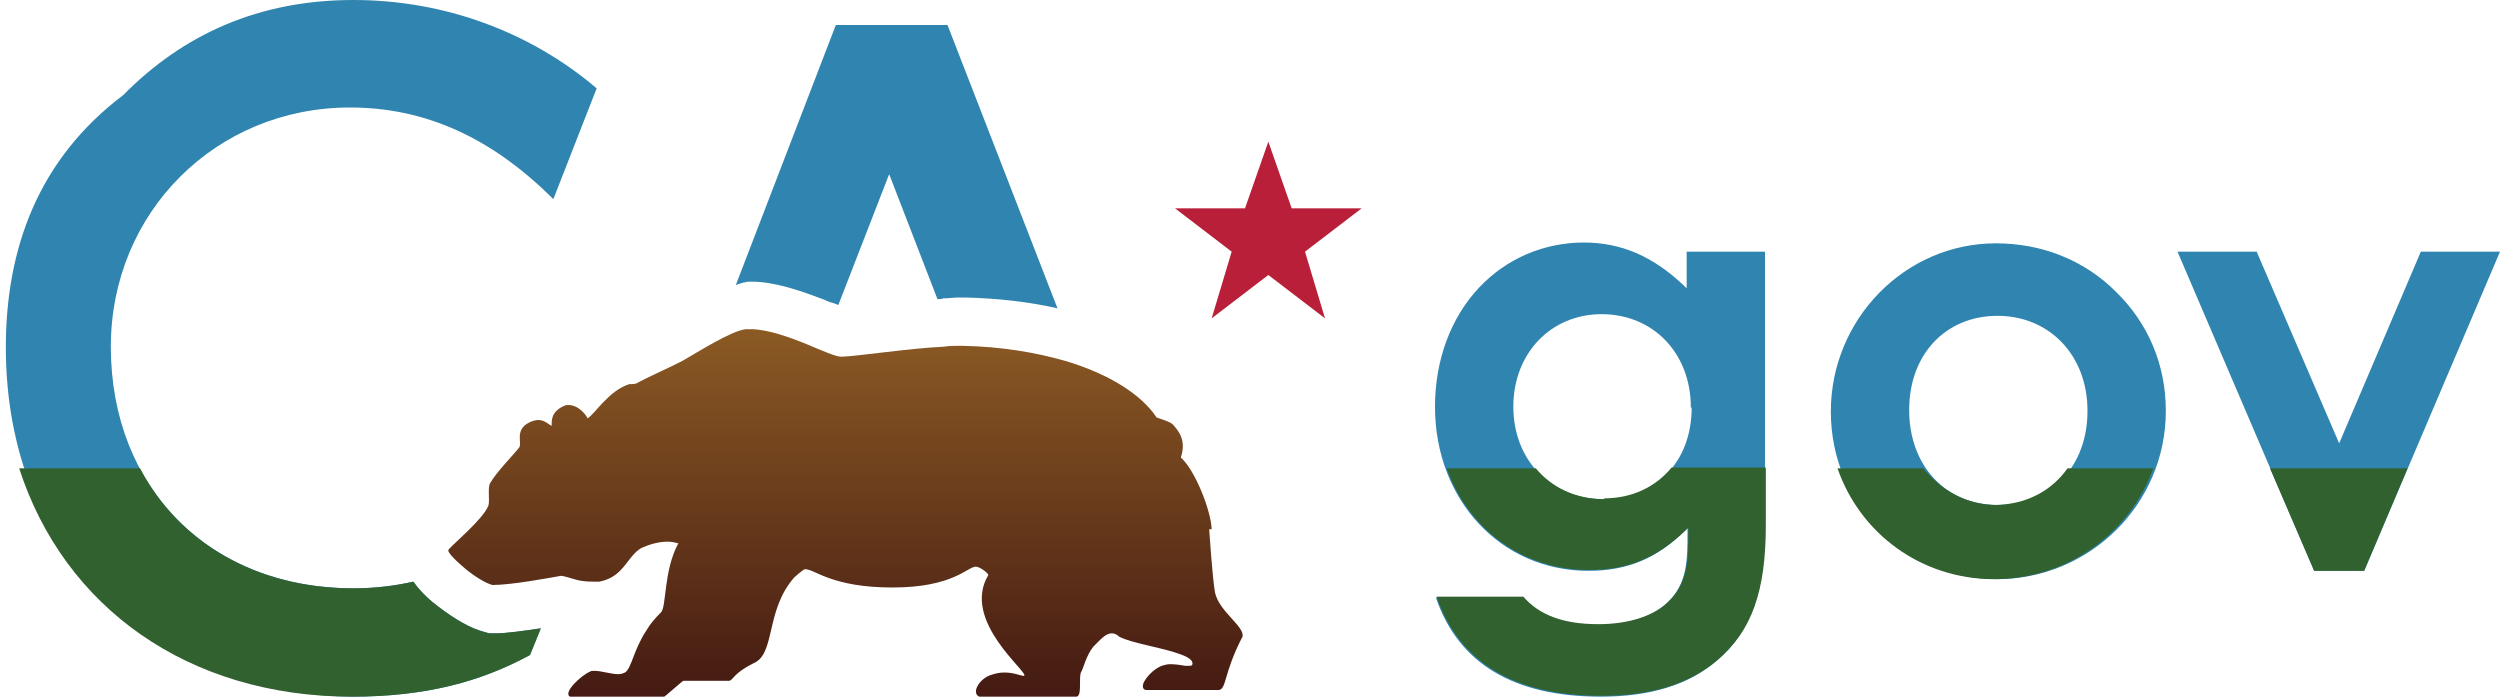
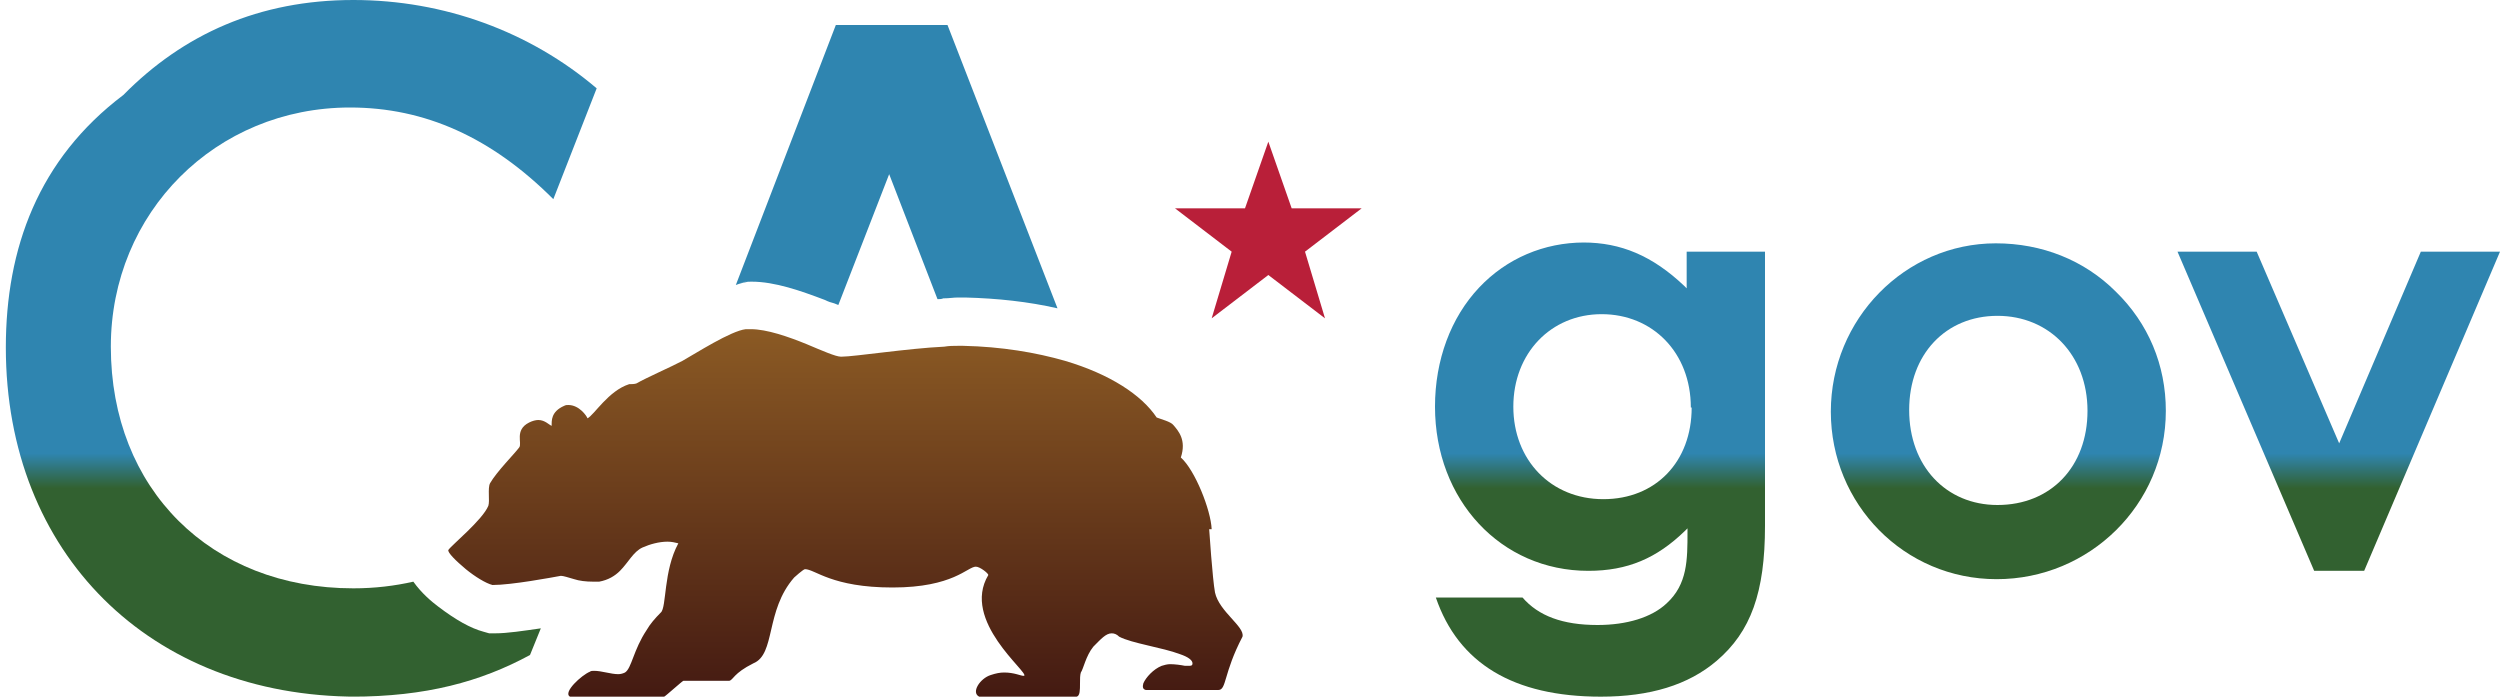
- <svg xmlns="http://www.w3.org/2000/svg" viewBox="0 0 3000 836.7">
+ <svg xmlns="http://www.w3.org/2000/svg" viewBox="0 0 3000 837">
  <defs>
    <linearGradient id="grad1" x1="0" y1="395" x2="0" y2="836" gradientUnits="userSpaceOnUse">
      <stop offset="0" stop-color="#8b5a24" />
      <stop offset="1" stop-color="#441a12" />
    </linearGradient>
+     <linearGradient id="grad0" gradientUnits="userSpaceOnUse" x1="0" y1="0" x2="0" y2="837">
+       <stop offset="0%" stop-color="#2f85b0" />
+       <stop offset="65%" stop-color="#2f85b0" />
+       <stop offset="70%" stop-color="#326130" />
+       <stop offset="100%" stop-color="#326130" />
+     </linearGradient>
  </defs>
  <path fill="#B91F39" d="M1550 250l-28 -80l-28 80h-84l68 52l-24 80l68 -52l68 52l-24 -80l68 -52h-84Z" />
-   <g fill="#2f85b0">
+   <g fill="url(#grad0)">
    <path d="M422 836c89 0 155-18 214-50l13-32c-21 3-40 6-55 6h-7l-7-2c-15-4-33-14-54-30-8-6-20-16-30-30-22 5-46 8-72 8-171 0-291-119-291-290 0-161 126-287 287-287 90 0 170 36 244 110l52-133C636 38 533 0 424 0 311 0 220 41 148 114 46 191 7 298 7 417c0 247 173 419 422 419Z" />
    <path d="M888 339c6-1 11-1 14-1 28 0 59 11 88 22 4 2 7 3 11 4 2 1 3 1 5 2l61-157 58 150c2 0 5 0 7-1h0s0 0 0 0h1c6 0 11-1 17-1 2 0 3 0 5 0 1 0 1 0 2 0h1c39 1 76 5 111 13L1137 30H1003L883 342c5-2 10-3 15-4Z" />
    <path d="M1901 291c-48 0-93 19-126 54-34 36-53 87-53 143 0 112 79 197 184 197 47 0 82-15 116-48l3-3v4c0 34 0 63-25 86-18 17-48 26-83 26-42 0-71-11-90-33h-104c27 79 93 119 198 119 59 0 105-14 139-43 41-35 58-82 58-162V302h-94v44l-3-3c-38-36-76-52-121-52ZM2030 489c0 65-43 110-106 110s-108-47-108-111 45-111 106-111 107 46 107 112Z" />
    <path d="M2539 350c-38-38-89-58-144-58-109 0-198 91-198 202s88 201 199 201 203-89 203-202c0-55-21-105-60-143ZM2397 606c-62 0-106-47-106-114s44-113 106-113 108 47 108 114-44 113-108 113Z" />
    <polygon points="2905 302 2807 532 2708 302 2613 302 2777 685 2837 685 3000 302 2905 302" />
  </g>
-   <g fill="#326130">
-     <path d="M422 836c89 0 155-18 214-50l13-32c-21 3-40 6-55 6h-7l-7-2c-15-4-33-14-54-30-8-6-20-16-30-30-22 5-46 8-72 8-117 0-209-55-256-144H23c54 167 203 274 399 274Z" />
-     <path d="M1925 599c-34 0-63-14-82-37h-107c26 73 91 122 171 122 47 0 82-15 116-48l3-3v4c0 34 0 63-25 86-18 17-48 26-83 26-42 0-71-11-90-33h-104c27 79 93 119 198 119 59 0 105-14 139-43 41-35 58-82 58-162v-69h-113c-19 23-47 37-81 37Z" />
-     <path d="M2397 606c-37 0-67-17-89-44h-103c27 78 100 133 188 133s163-55 191-133h-103c-19 27-50 44-89 44Z" />
-     <polygon points="2777 685 2837 685 2889 562 2724 562 2777 685" />
-   </g>
  <path fill="url(#grad1)" d="M1454 635c-1-23-20-71-37-86 7-21-3-32-9-39-3-4-15-7-20-9-18-27-56-52-110-68-35-10-76-17-122-18-2 0-4 0-7 0-5 0-10 0-16 1-43 2-108 12-123 12h-1c-6 0-22-7-41-15-22-9-48-18-67-18-2 0-4 0-6 0-18 2-60 29-76 38-11 6-45 21-55 27-2 1-7 1-9 1-25 8-42 37-50 41-1-3-10-16-23-16-2 0-3 0-5 1-16 7-15 18-15 24-3-1-8-7-16-7-3 0-7 1-11 3-18 9-8 25-12 30-6 8-27 29-35 43-3 6 0 21-2 27-7 17-44 47-48 53-1 3 9 13 21 23 11 9 24 17 32 19 23 0 71-9 82-11h0c3 0 9 2 16 4 6 2 14 3 23 3 2 0 5 0 7 0 11-2 19-7 25-13 10-10 16-23 27-28 9-4 20-7 30-7 5 0 9 1 13 2-18 33-14 77-21 83-7 7-13 14-17 21-16 24-18 46-26 51-2 1-5 2-8 2-9 0-20-4-29-4-2 0-4 0-5 1-10 4-33 25-24 30 3 0 40 0 79 0h34c1 0 22-19 23-19h55c5-1 5-9 29-21 27-11 14-63 49-103 0 0 11-10 13-10 12 0 32 22 105 22s90-25 100-25c5 0 15 8 15 10-33 55 49 117 43 121 0 0-1 0-1 0-3 0-11-4-23-4-5 0-10 1-16 3-13 4-24 21-14 26 3 0 35 0 68 0 18 0 36 0 49 0 4-1 4-8 4-16 0-5 0-10 1-13 3-4 6-20 15-31 9-9 15-16 22-16 3 0 6 1 9 4 15 8 52 13 73 21 9 3 15 7 15 11 0 3-2 3-5 3-1 0-3 0-4 0-5-1-12-2-18-2-3 0-7 1-10 2-10 4-19 14-22 21-1 4-1 7 3 8h87c10 0 6-20 29-64 3-12-28-30-33-53-3-16-7-76-7-76Z" />
</svg>
